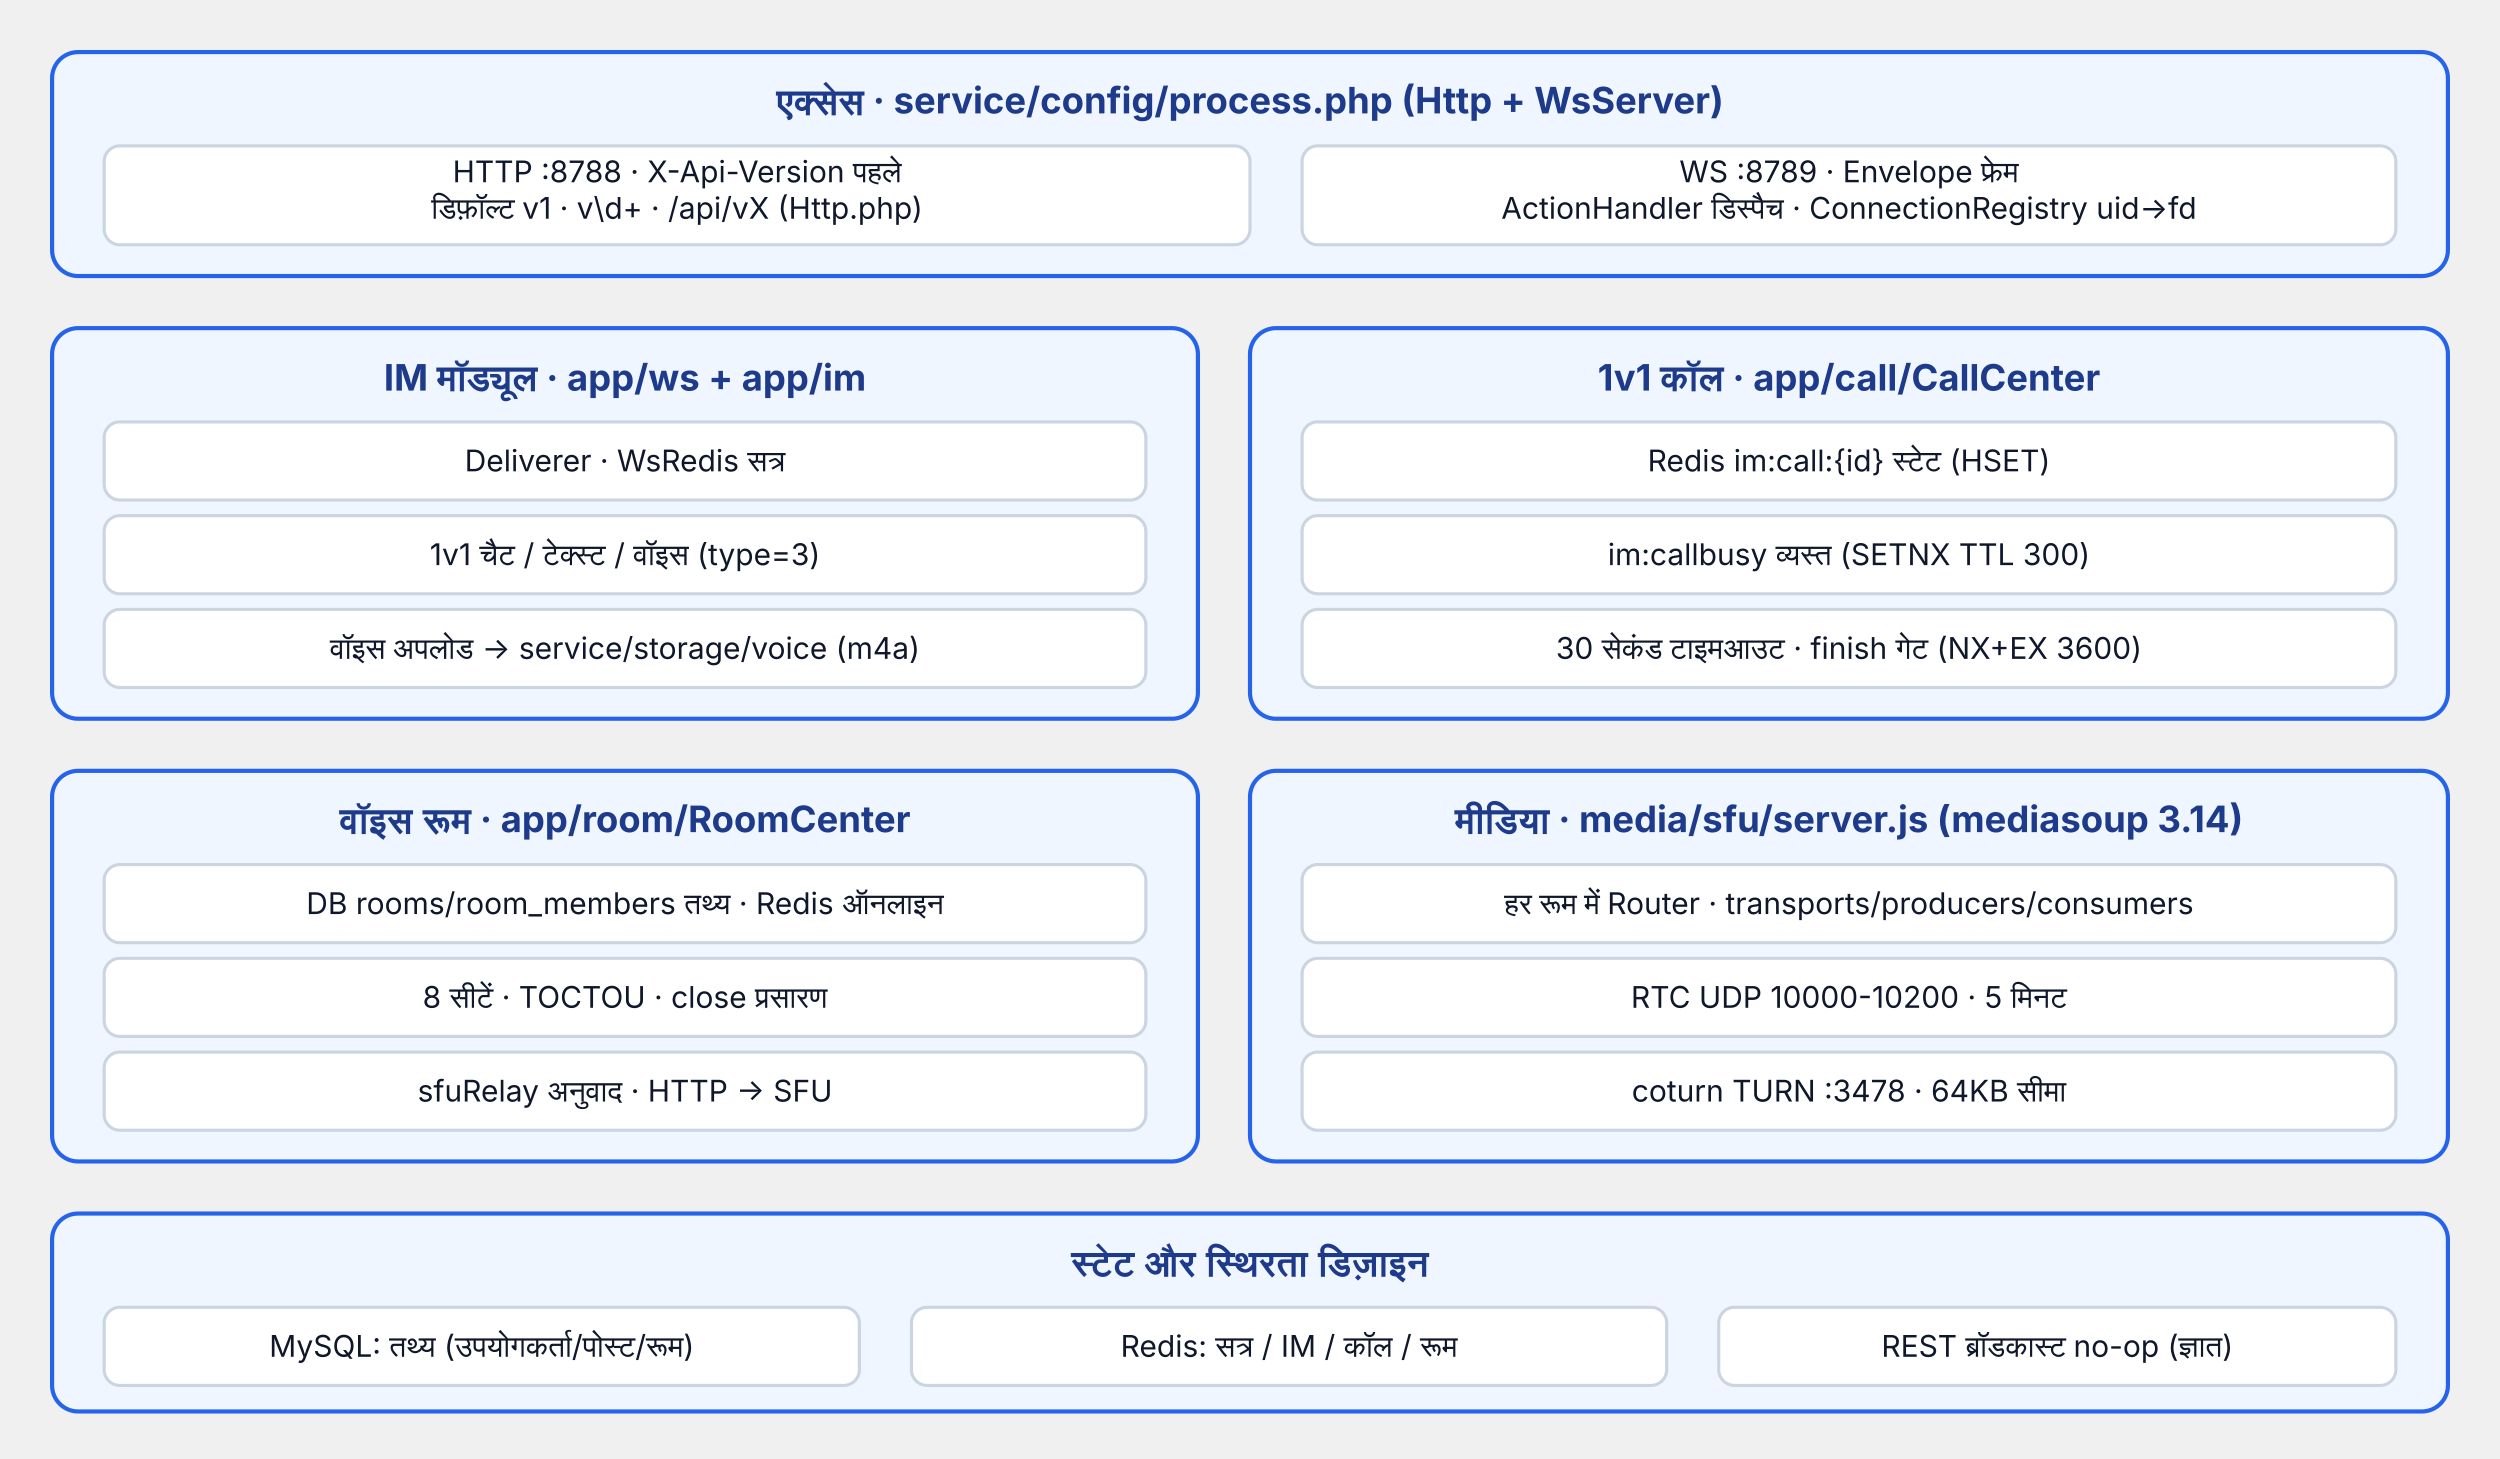
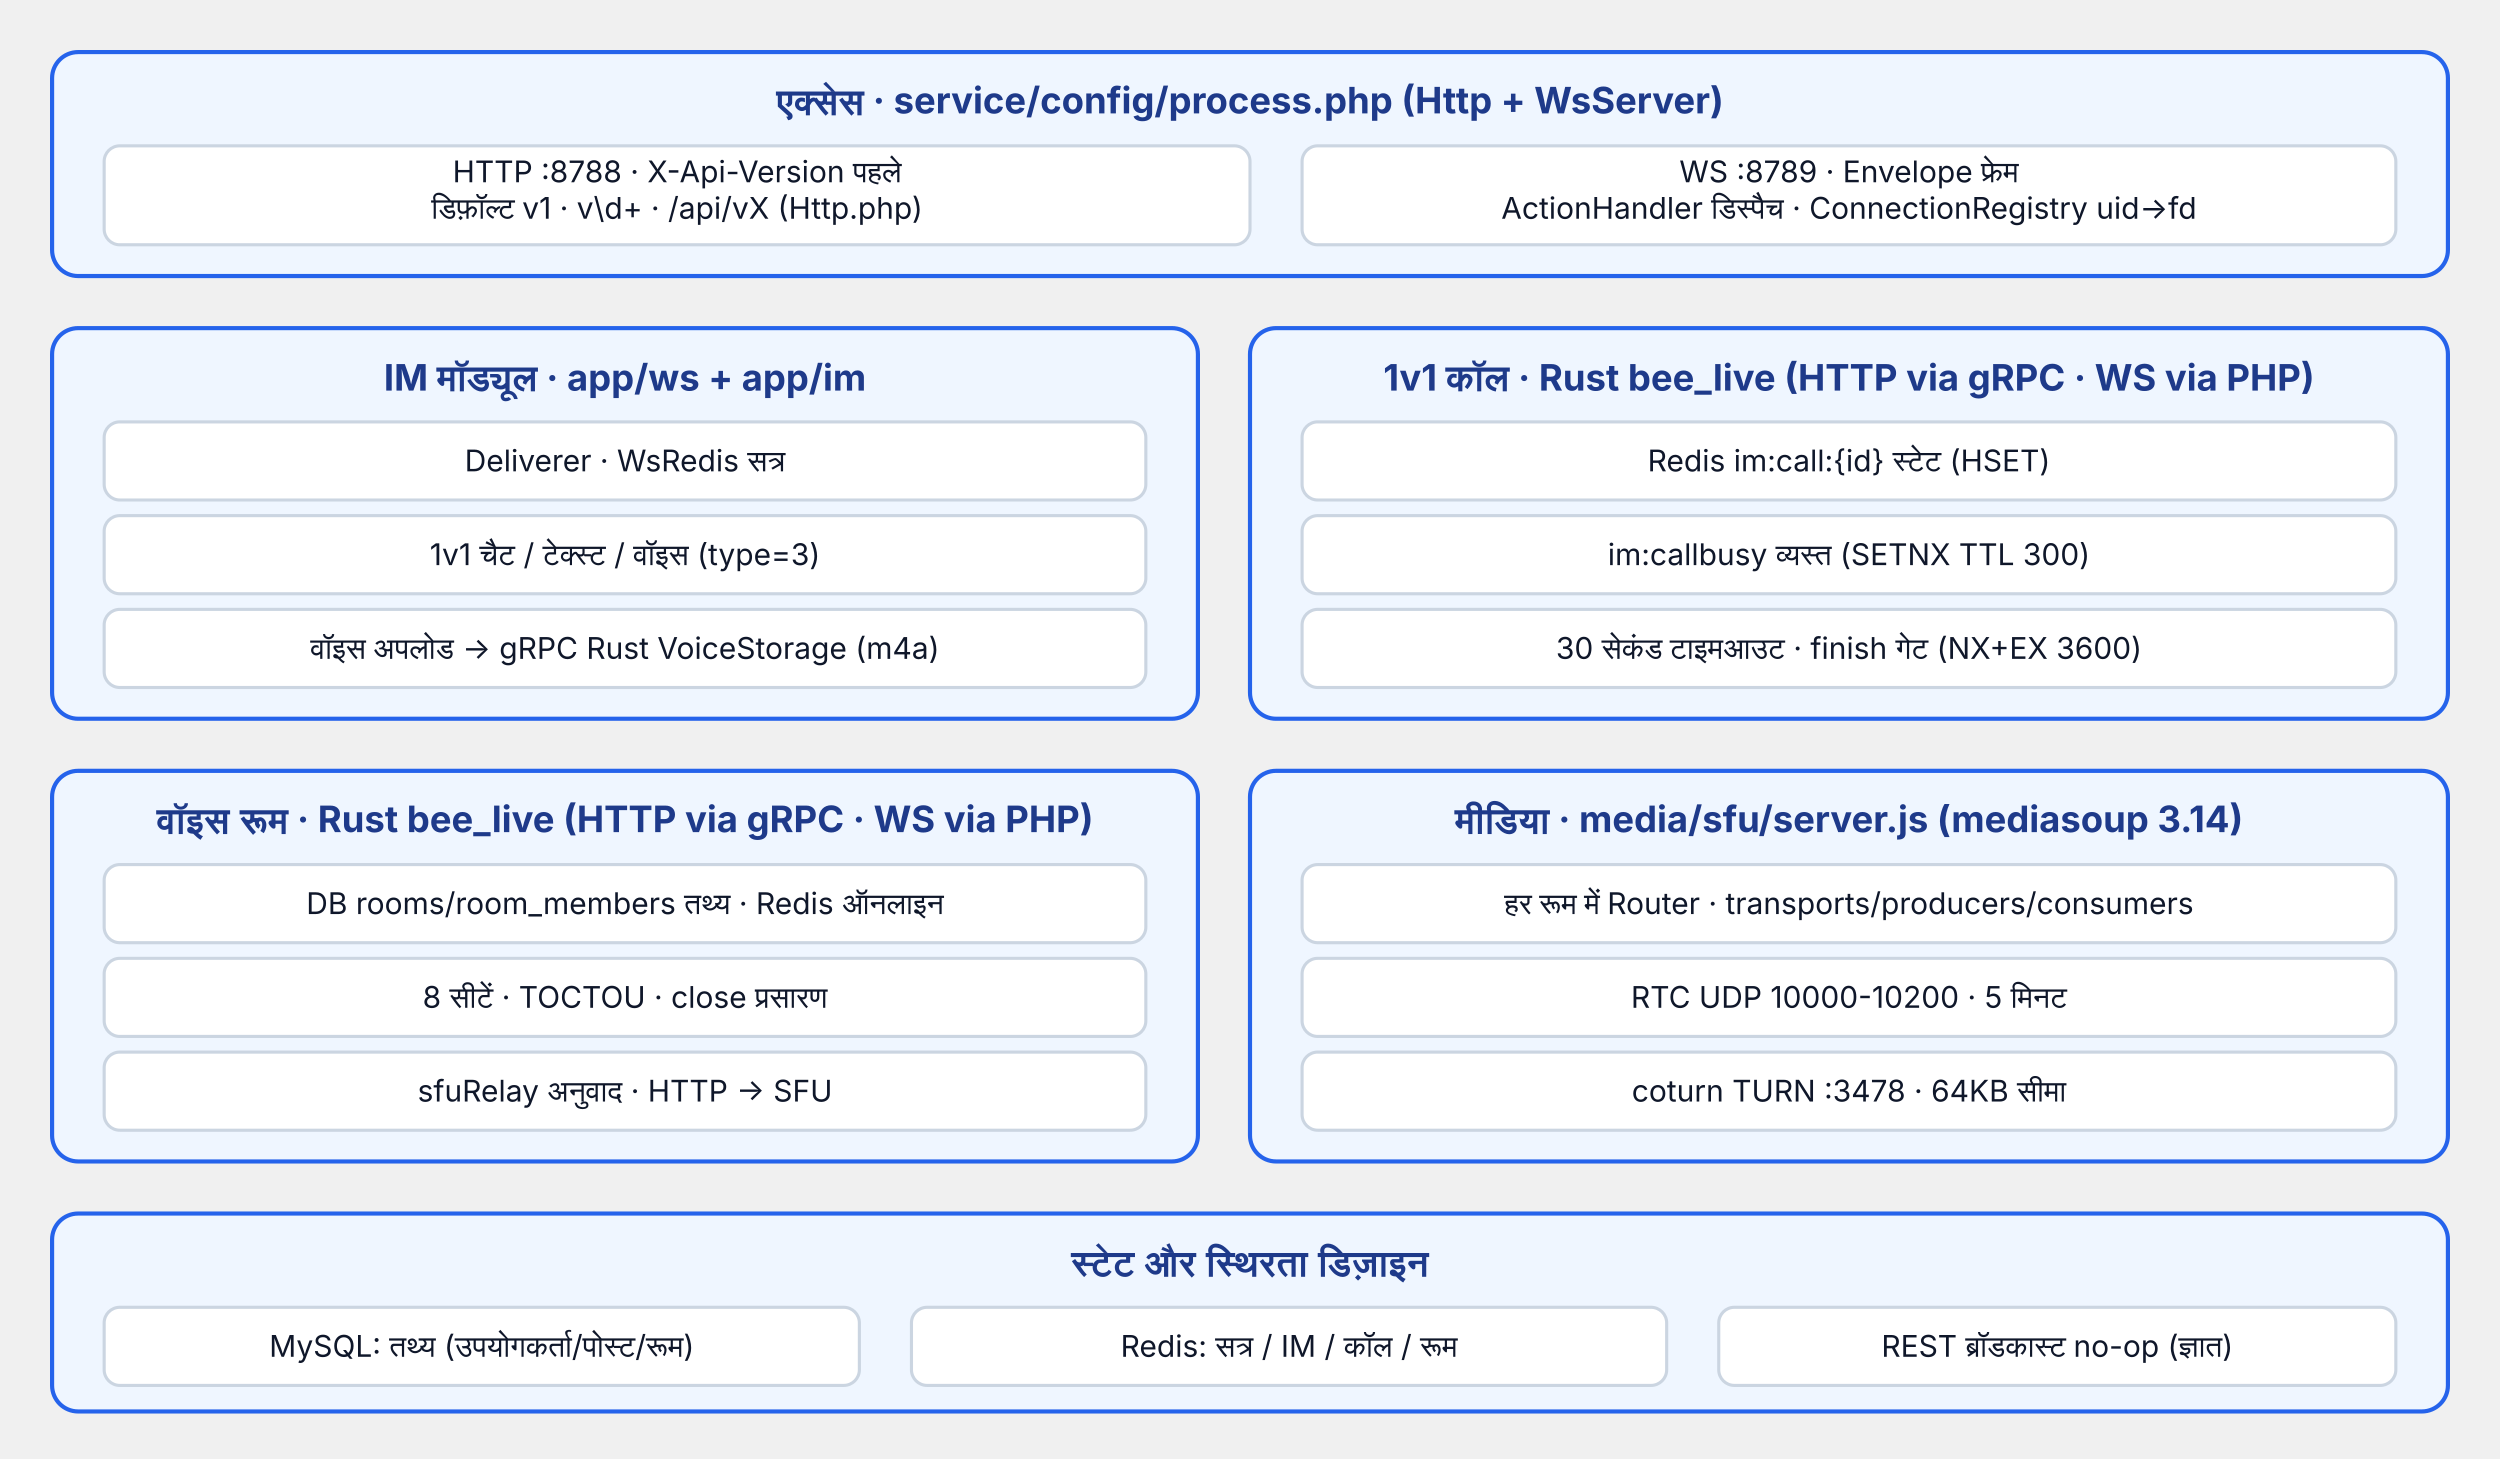
<svg xmlns="http://www.w3.org/2000/svg" viewBox="0 0 960 560" width="100%" font-family="system-ui, -apple-system, 'Segoe UI', 'PingFang SC', 'Microsoft YaHei', sans-serif">
  <style>
    .mod  { fill: #eff6ff; stroke: #2563eb; stroke-width: 1.6; rx: 10 }
    .it   { fill: #ffffff; stroke: #cbd5e1; stroke-width: 1.2; rx: 6 }
    .tm   { font-size: 14px; font-weight: 700; fill: #1e3a8a; text-anchor: middle }
    .t    { font-size: 11.5px; fill: #0f172a; text-anchor: middle }
  </style>
  <rect class="mod" x="20" y="20" width="920" height="86" />
  <text class="tm" x="480" y="44">एक्सेस · service/config/process.php (Http + WsServer)</text>
  <rect class="it" x="40" y="56" width="440" height="38" />
  <text class="t" x="260" y="70">HTTP :8788 · X-Api-Version पहले</text>
  <text class="t" x="260" y="84" font-size="10" fill="#64748b">डिफ़ॉल्ट v1 · v\d+ · /api/vX (Http.php)</text>
  <rect class="it" x="500" y="56" width="420" height="38" />
  <text class="t" x="710" y="70">WS :8789 · Envelope फ्रेम</text>
  <text class="t" x="710" y="84" font-size="10" fill="#64748b">ActionHandler डिस्पैच · ConnectionRegistry uid→fd</text>
  <rect class="mod" x="20" y="126" width="440" height="150" />
  <text class="tm" x="240" y="150">IM मॉड्यूल · app/ws + app/im</text>
  <rect class="it" x="40" y="162" width="400" height="30" />
  <text class="t" x="240" y="181">Deliverer · WsRedis सत्र</text>
  <rect class="it" x="40" y="198" width="400" height="30" />
  <text class="t" x="240" y="217">1v1 चैट / टेक्स्ट / वॉइस (type=3)</text>
  <rect class="it" x="40" y="234" width="400" height="30" />
-   <text class="t" x="240" y="253">वॉइस अपलोड → service/storage/voice (m4a)</text>
+   <text class="t" x="240" y="253">वॉइस अपलोड → gRPC Rust VoiceStorage (m4a)</text>
  <rect class="mod" x="480" y="126" width="460" height="150" />
-   <text class="tm" x="710" y="150">1v1 कॉल · app/call/CallCenter</text>
+   <text class="tm" x="710" y="150">1v1 कॉल · Rust bee_live (HTTP via gRPC · WS via PHP)</text>
  <rect class="it" x="500" y="162" width="420" height="30" />
  <text class="t" x="710" y="181">Redis im:call:{id} स्टेट (HSET)</text>
  <rect class="it" x="500" y="198" width="420" height="30" />
  <text class="t" x="710" y="217">im:callbusy व्यस्त (SETNX TTL 300)</text>
  <rect class="it" x="500" y="234" width="420" height="30" />
  <text class="t" x="710" y="253">30 सेकंड टाइमआउट · finish गेट (NX+EX 3600)</text>
  <rect class="mod" x="20" y="296" width="440" height="150" />
-   <text class="tm" x="240" y="320">वॉइस रूम · app/room/RoomCenter</text>
+   <text class="tm" x="240" y="320">वॉइस रूम · Rust bee_live (HTTP via gRPC · WS via PHP)</text>
  <rect class="it" x="40" y="332" width="400" height="30" />
  <text class="t" x="240" y="351">DB rooms/room_members तथ्य · Redis ऑनलाइन</text>
  <rect class="it" x="40" y="368" width="400" height="30" />
  <text class="t" x="240" y="387">8 सीटें · TOCTOU · close प्रसारण</text>
  <rect class="it" x="40" y="404" width="400" height="30" />
  <text class="t" x="240" y="423">sfuRelay अनुवाद · HTTP → SFU</text>
  <rect class="mod" x="480" y="296" width="460" height="150" />
  <text class="tm" x="710" y="320">मीडिया · media/sfu/server.js (mediasoup 3.14)</text>
  <rect class="it" x="500" y="332" width="420" height="30" />
  <text class="t" x="710" y="351">हर रूम में Router · transports/producers/consumers</text>
  <rect class="it" x="500" y="368" width="420" height="30" />
  <text class="t" x="710" y="387">RTC UDP 10000-10200 · 5 मिनट</text>
  <rect class="it" x="500" y="404" width="420" height="30" />
  <text class="t" x="710" y="423">coturn TURN :3478 · 64KB सीमा</text>
  <rect class="mod" x="20" y="466" width="920" height="76" />
  <text class="tm" x="480" y="490">स्टेट और स्थिरता डिज़ाइन</text>
  <rect class="it" x="40" y="502" width="290" height="30" />
  <text class="t" x="185" y="521">MySQL: तथ्य (उपयोगकर्ता/पोस्ट/रूम)</text>
  <rect class="it" x="350" y="502" width="290" height="30" />
  <text class="t" x="495" y="521">Redis: सत्र / IM / कॉल / रूम</text>
  <rect class="it" x="660" y="502" width="260" height="30" />
  <text class="t" x="790" y="521">REST ब्रॉडकास्ट no-op (ज्ञात)</text>
</svg>
